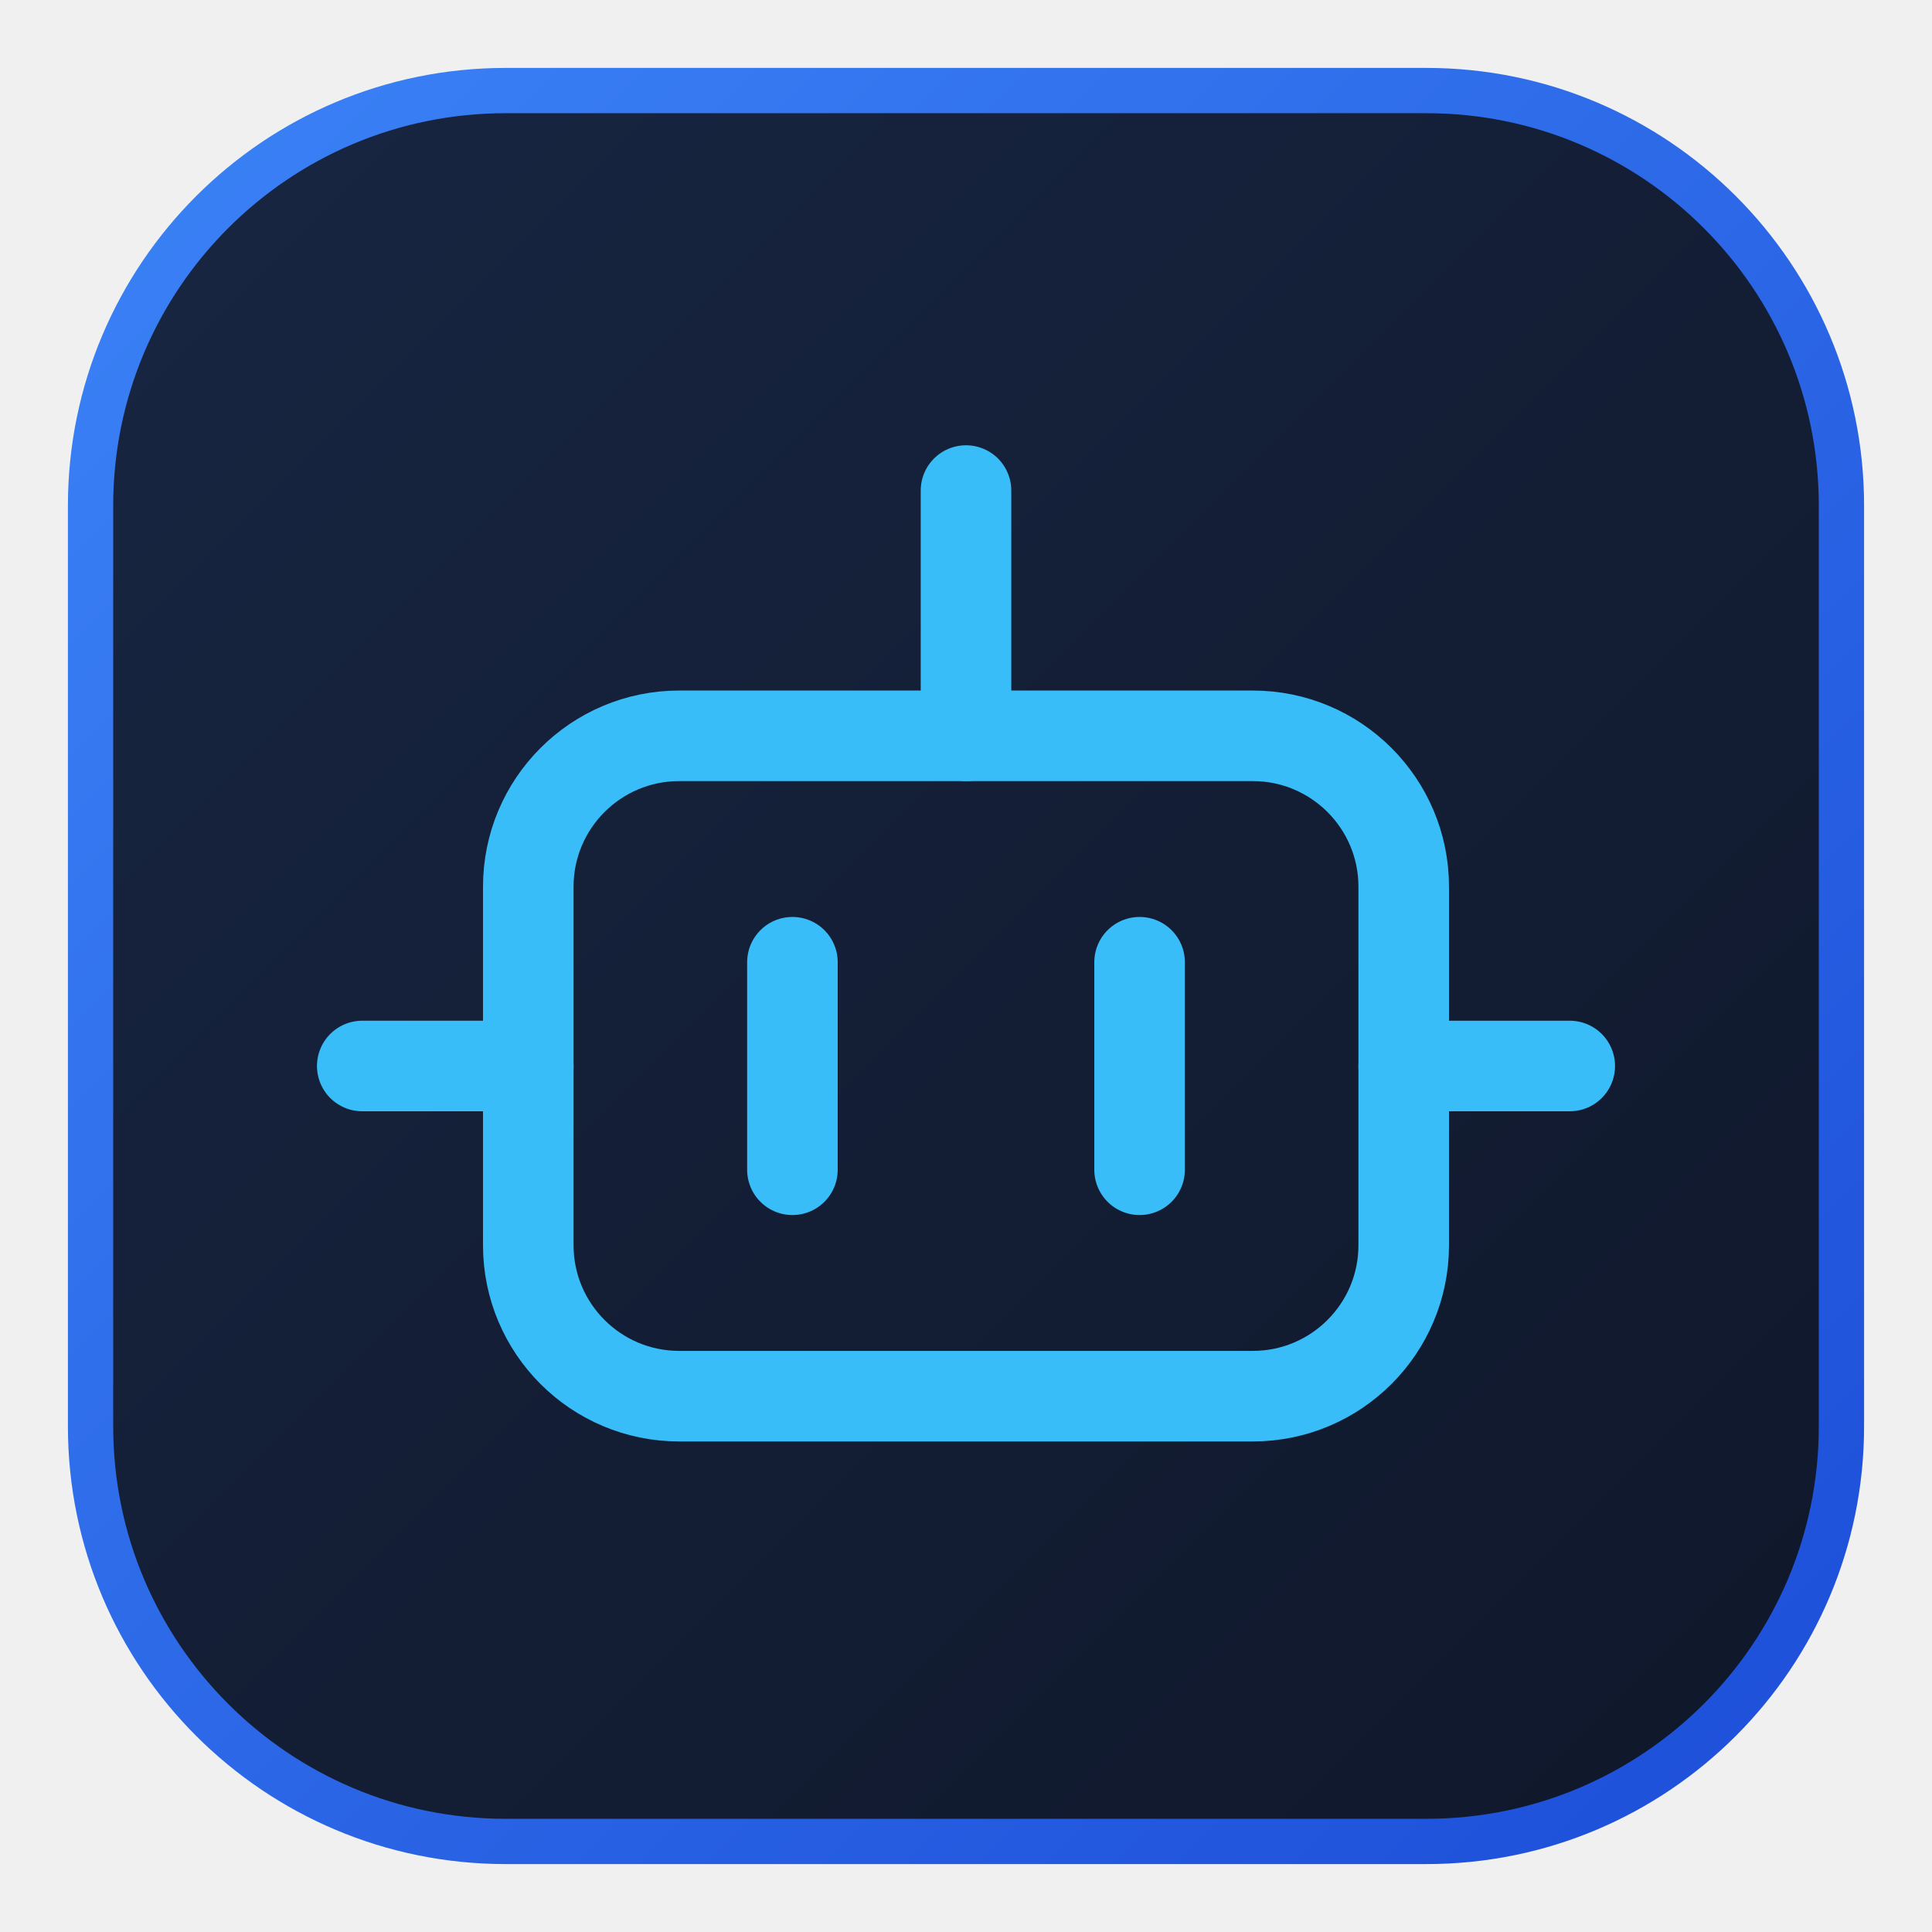
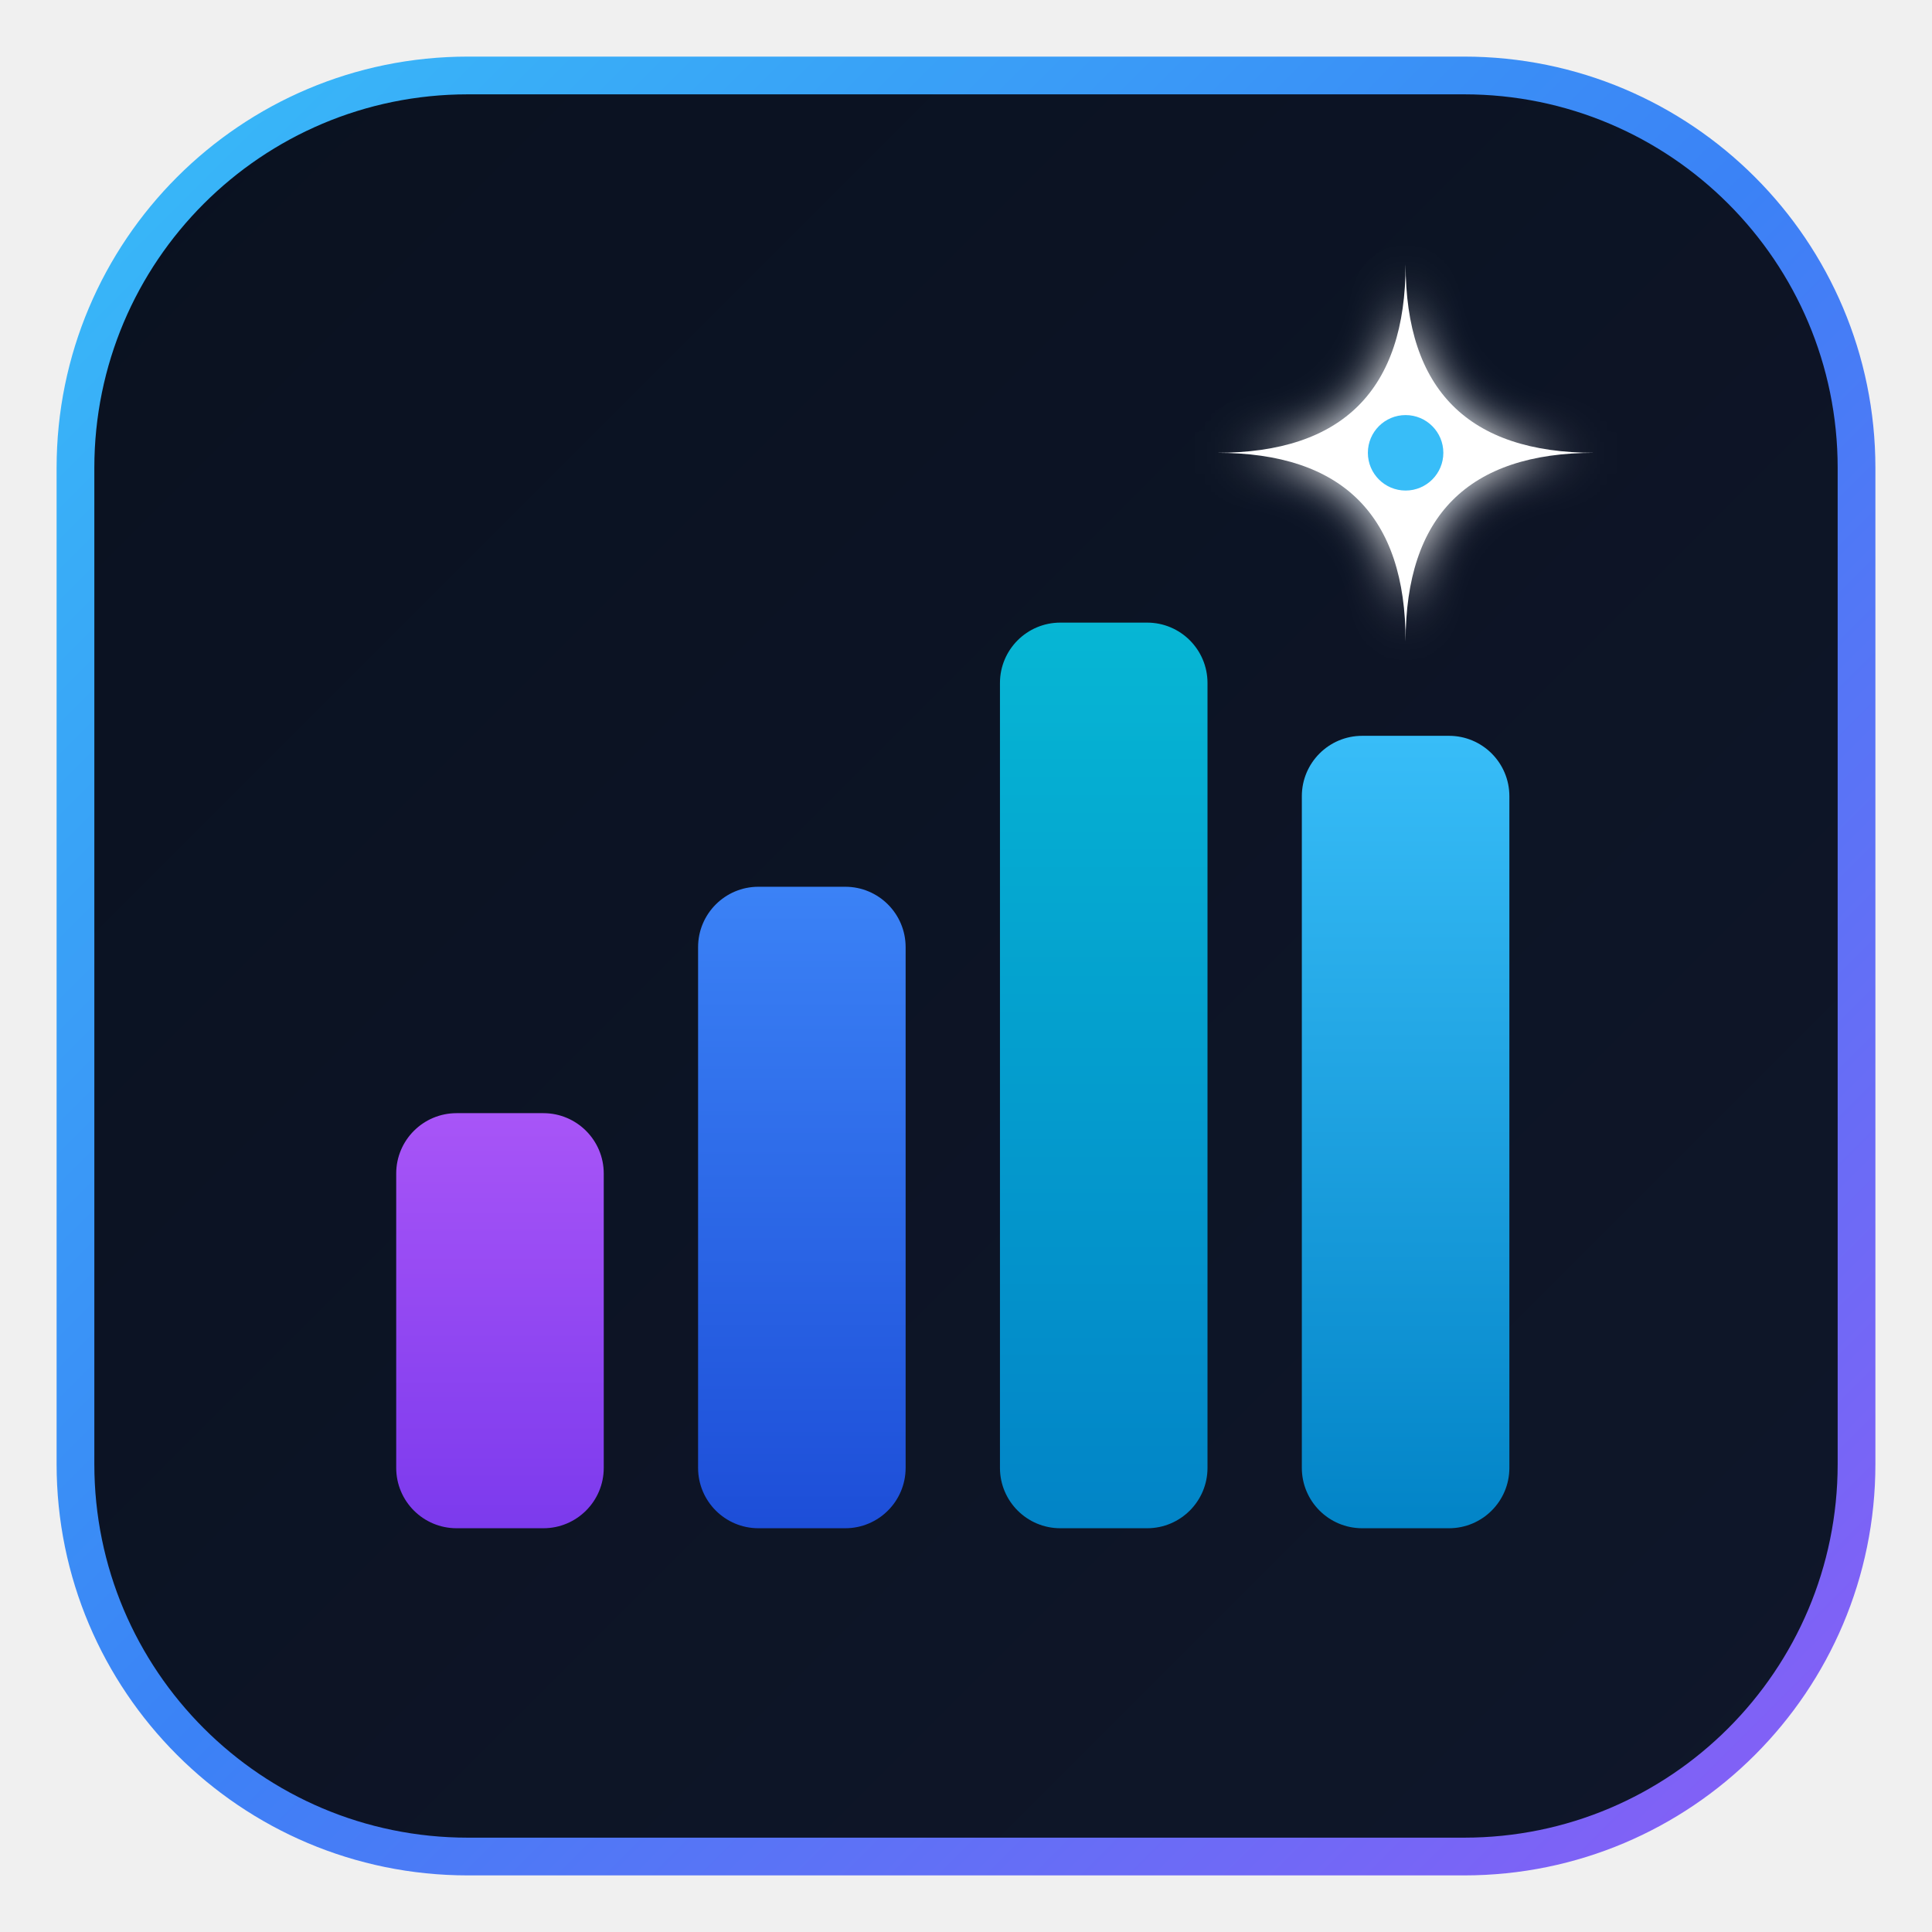
<svg xmlns="http://www.w3.org/2000/svg" viewBox="0 0 512 512" width="100%" height="100%">
  <defs>
    <linearGradient id="bgGrad" x1="0%" y1="0%" x2="100%" y2="100%">
-       <stop offset="0%" stop-color="#182642" />
+       <stop offset="0%" stop-color="#0a1120" />
      <stop offset="100%" stop-color="#0f172a" />
    </linearGradient>
-     <linearGradient id="borderGrad" x1="0%" y1="0%" x2="100%" y2="100%">
+     <linearGradient id="col1Grad" x1="0%" y1="0%" x2="0%" y2="100%">
+       <stop offset="0%" stop-color="#a855f7" />
+       <stop offset="100%" stop-color="#7c3aed" />
+     </linearGradient>
+     <linearGradient id="col2Grad" x1="0%" y1="0%" x2="0%" y2="100%">
      <stop offset="0%" stop-color="#3b82f6" />
      <stop offset="100%" stop-color="#1d4ed8" />
    </linearGradient>
+     <linearGradient id="col3Grad" x1="0%" y1="0%" x2="0%" y2="100%">
+       <stop offset="0%" stop-color="#06b6d4" />
+       <stop offset="100%" stop-color="#0284c7" />
+     </linearGradient>
+     <linearGradient id="col4Grad" x1="0%" y1="0%" x2="0%" y2="100%">
+       <stop offset="0%" stop-color="#38bdf8" />
+       <stop offset="100%" stop-color="#0284c7" />
+     </linearGradient>
+     <linearGradient id="borderGrad" x1="0%" y1="0%" x2="100%" y2="100%">
+       <stop offset="0%" stop-color="#38bdf8" />
+       <stop offset="50%" stop-color="#3b82f6" />
+       <stop offset="100%" stop-color="#8b5cf6" />
+     </linearGradient>
+     <filter id="sparkGlow" x="-20%" y="-20%" width="140%" height="140%">
+       <feGaussianBlur stdDeviation="6" result="blur" />
+       <feComposite in="SourceGraphic" in2="blur" operator="over" />
+     </filter>
  </defs>
-   <rect x="24" y="24" width="464" height="464" rx="110" fill="url(#bgGrad)" stroke="url(#borderGrad)" stroke-width="12" />
-   <g stroke="#38bdf8" stroke-width="24" stroke-linecap="round" stroke-linejoin="round" fill="none">
-     <path d="M 256 130 V 195" />
-     <rect x="140" y="195" width="232" height="175" rx="40" />
-     <line x1="210" y1="255" x2="210" y2="310" />
-     <line x1="302" y1="255" x2="302" y2="310" />
-     <line x1="96" y1="282.5" x2="140" y2="282.5" />
-     <line x1="372" y1="282.5" x2="416" y2="282.5" />
+   <rect x="20" y="20" width="472" height="472" rx="104" fill="url(#bgGrad)" stroke="url(#borderGrad)" stroke-width="10" />
+   <rect x="105" y="295" width="55" height="110" rx="16" fill="url(#col1Grad)" />
+   <rect x="185" y="235" width="55" height="170" rx="16" fill="url(#col2Grad)" />
+   <rect x="265" y="165" width="55" height="240" rx="16" fill="url(#col3Grad)" />
+   <rect x="345" y="195" width="55" height="210" rx="16" fill="url(#col4Grad)" />
+   <g filter="url(#sparkGlow)">
+     <path d="M 372.5 70 Q 372.5 120 422.5 120 Q 372.5 120 372.5 170 Q 372.5 120 322.5 120 Q 372.5 120 372.5 70 Z" fill="#ffffff" />
+     <circle cx="372.5" cy="120" r="10" fill="#38bdf8" />
  </g>
</svg>
